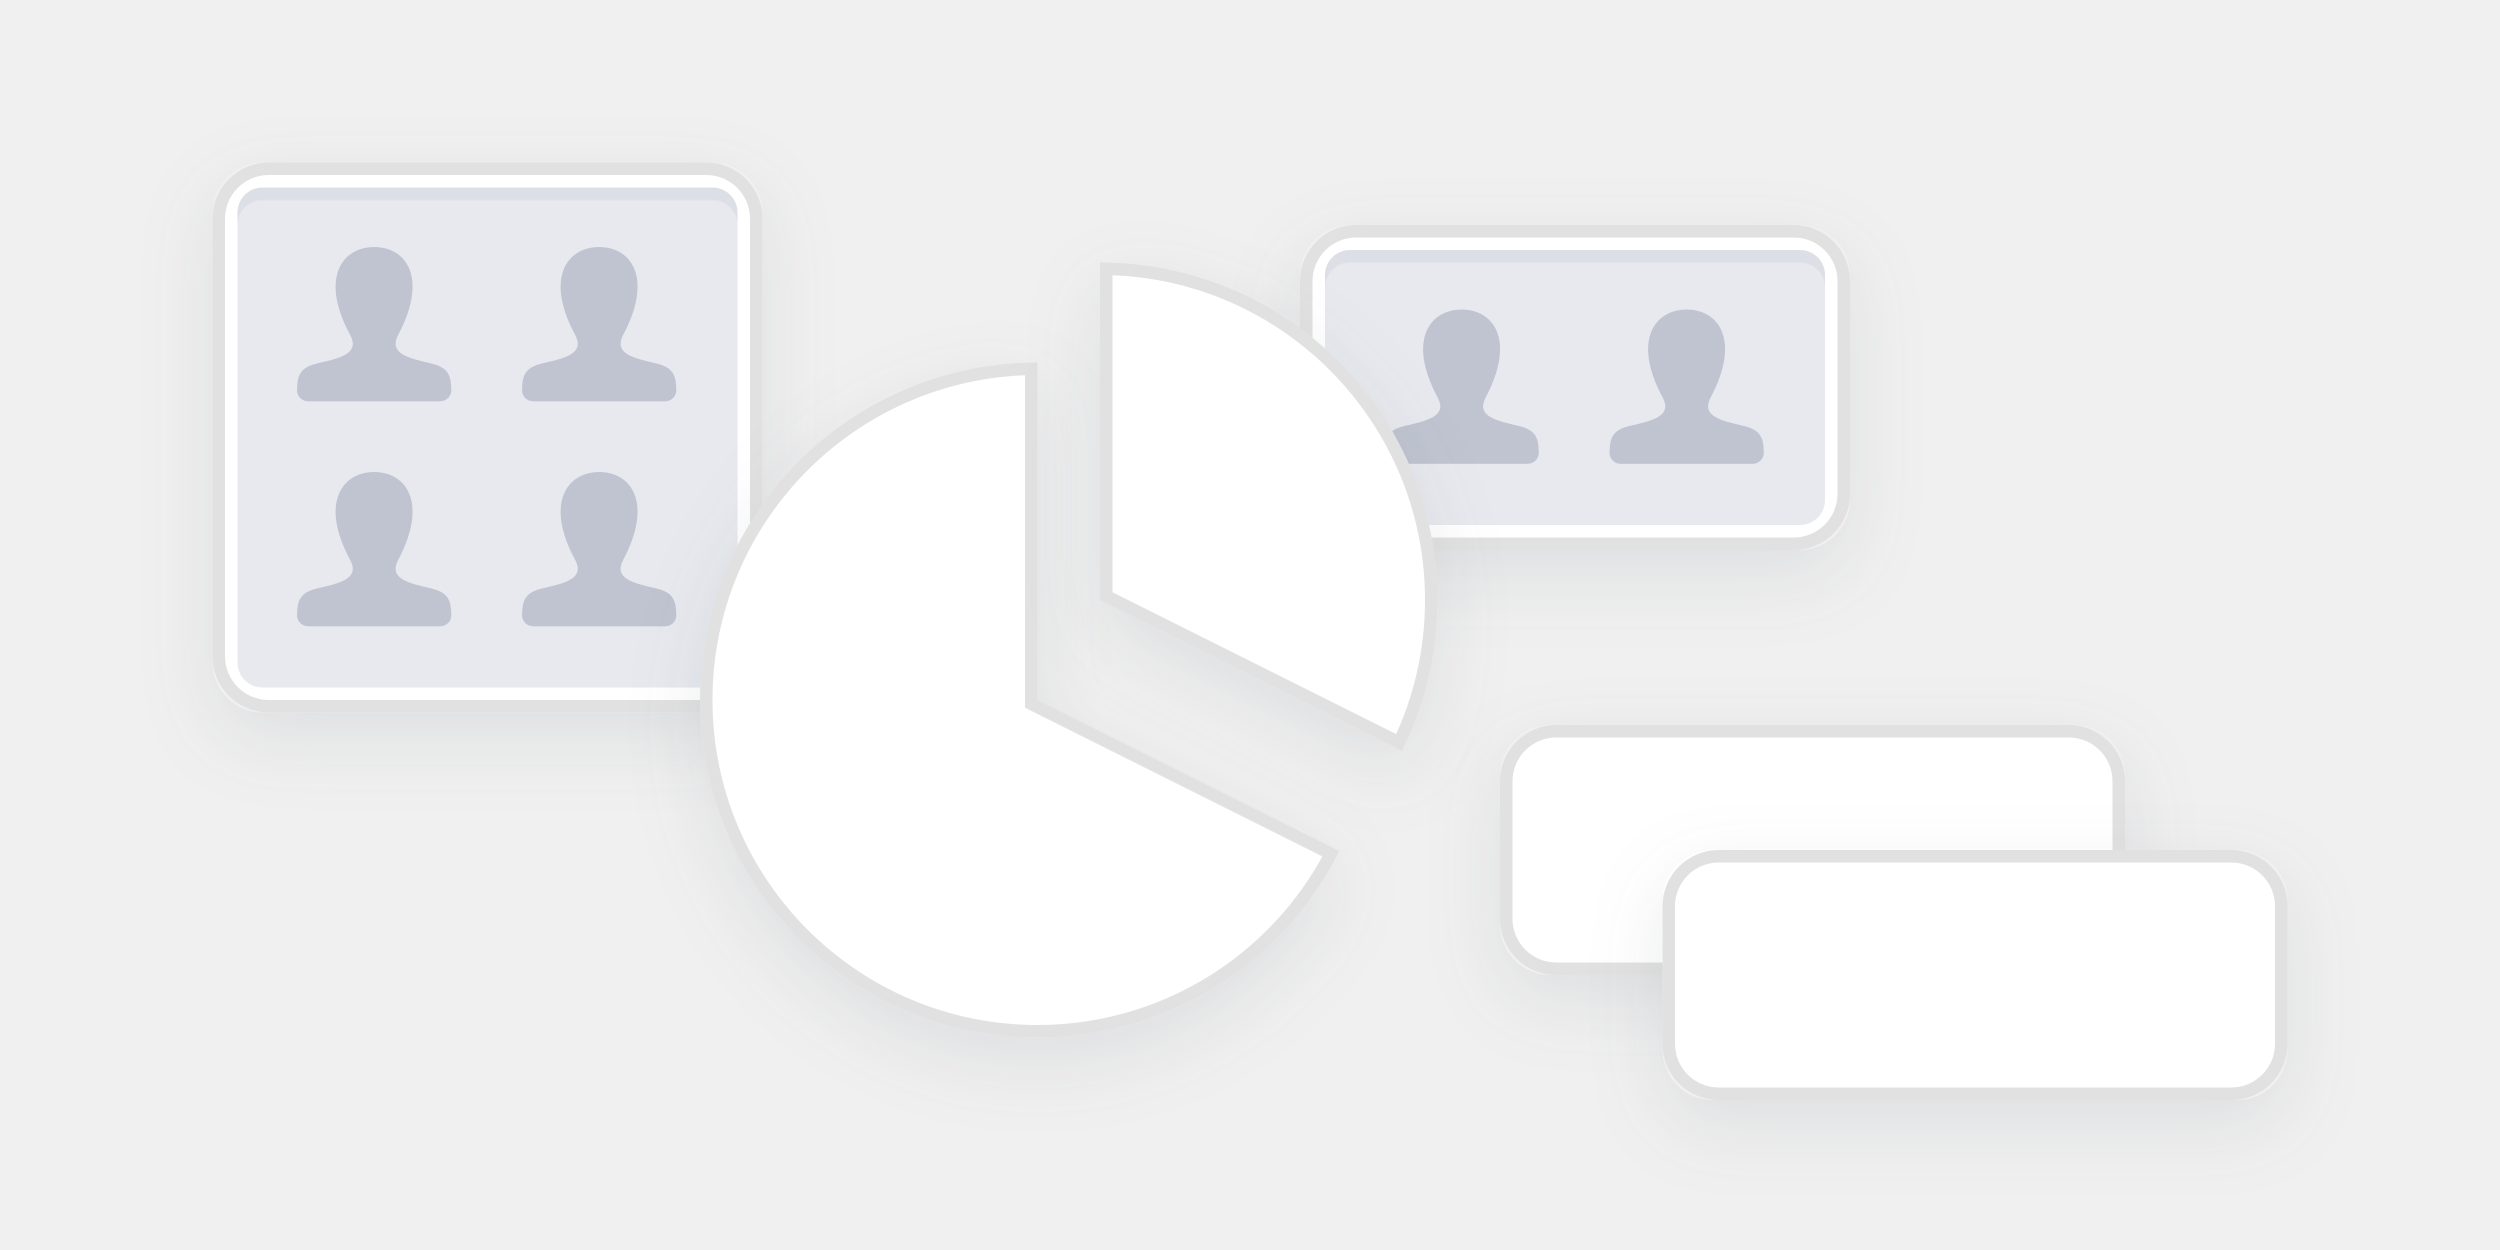
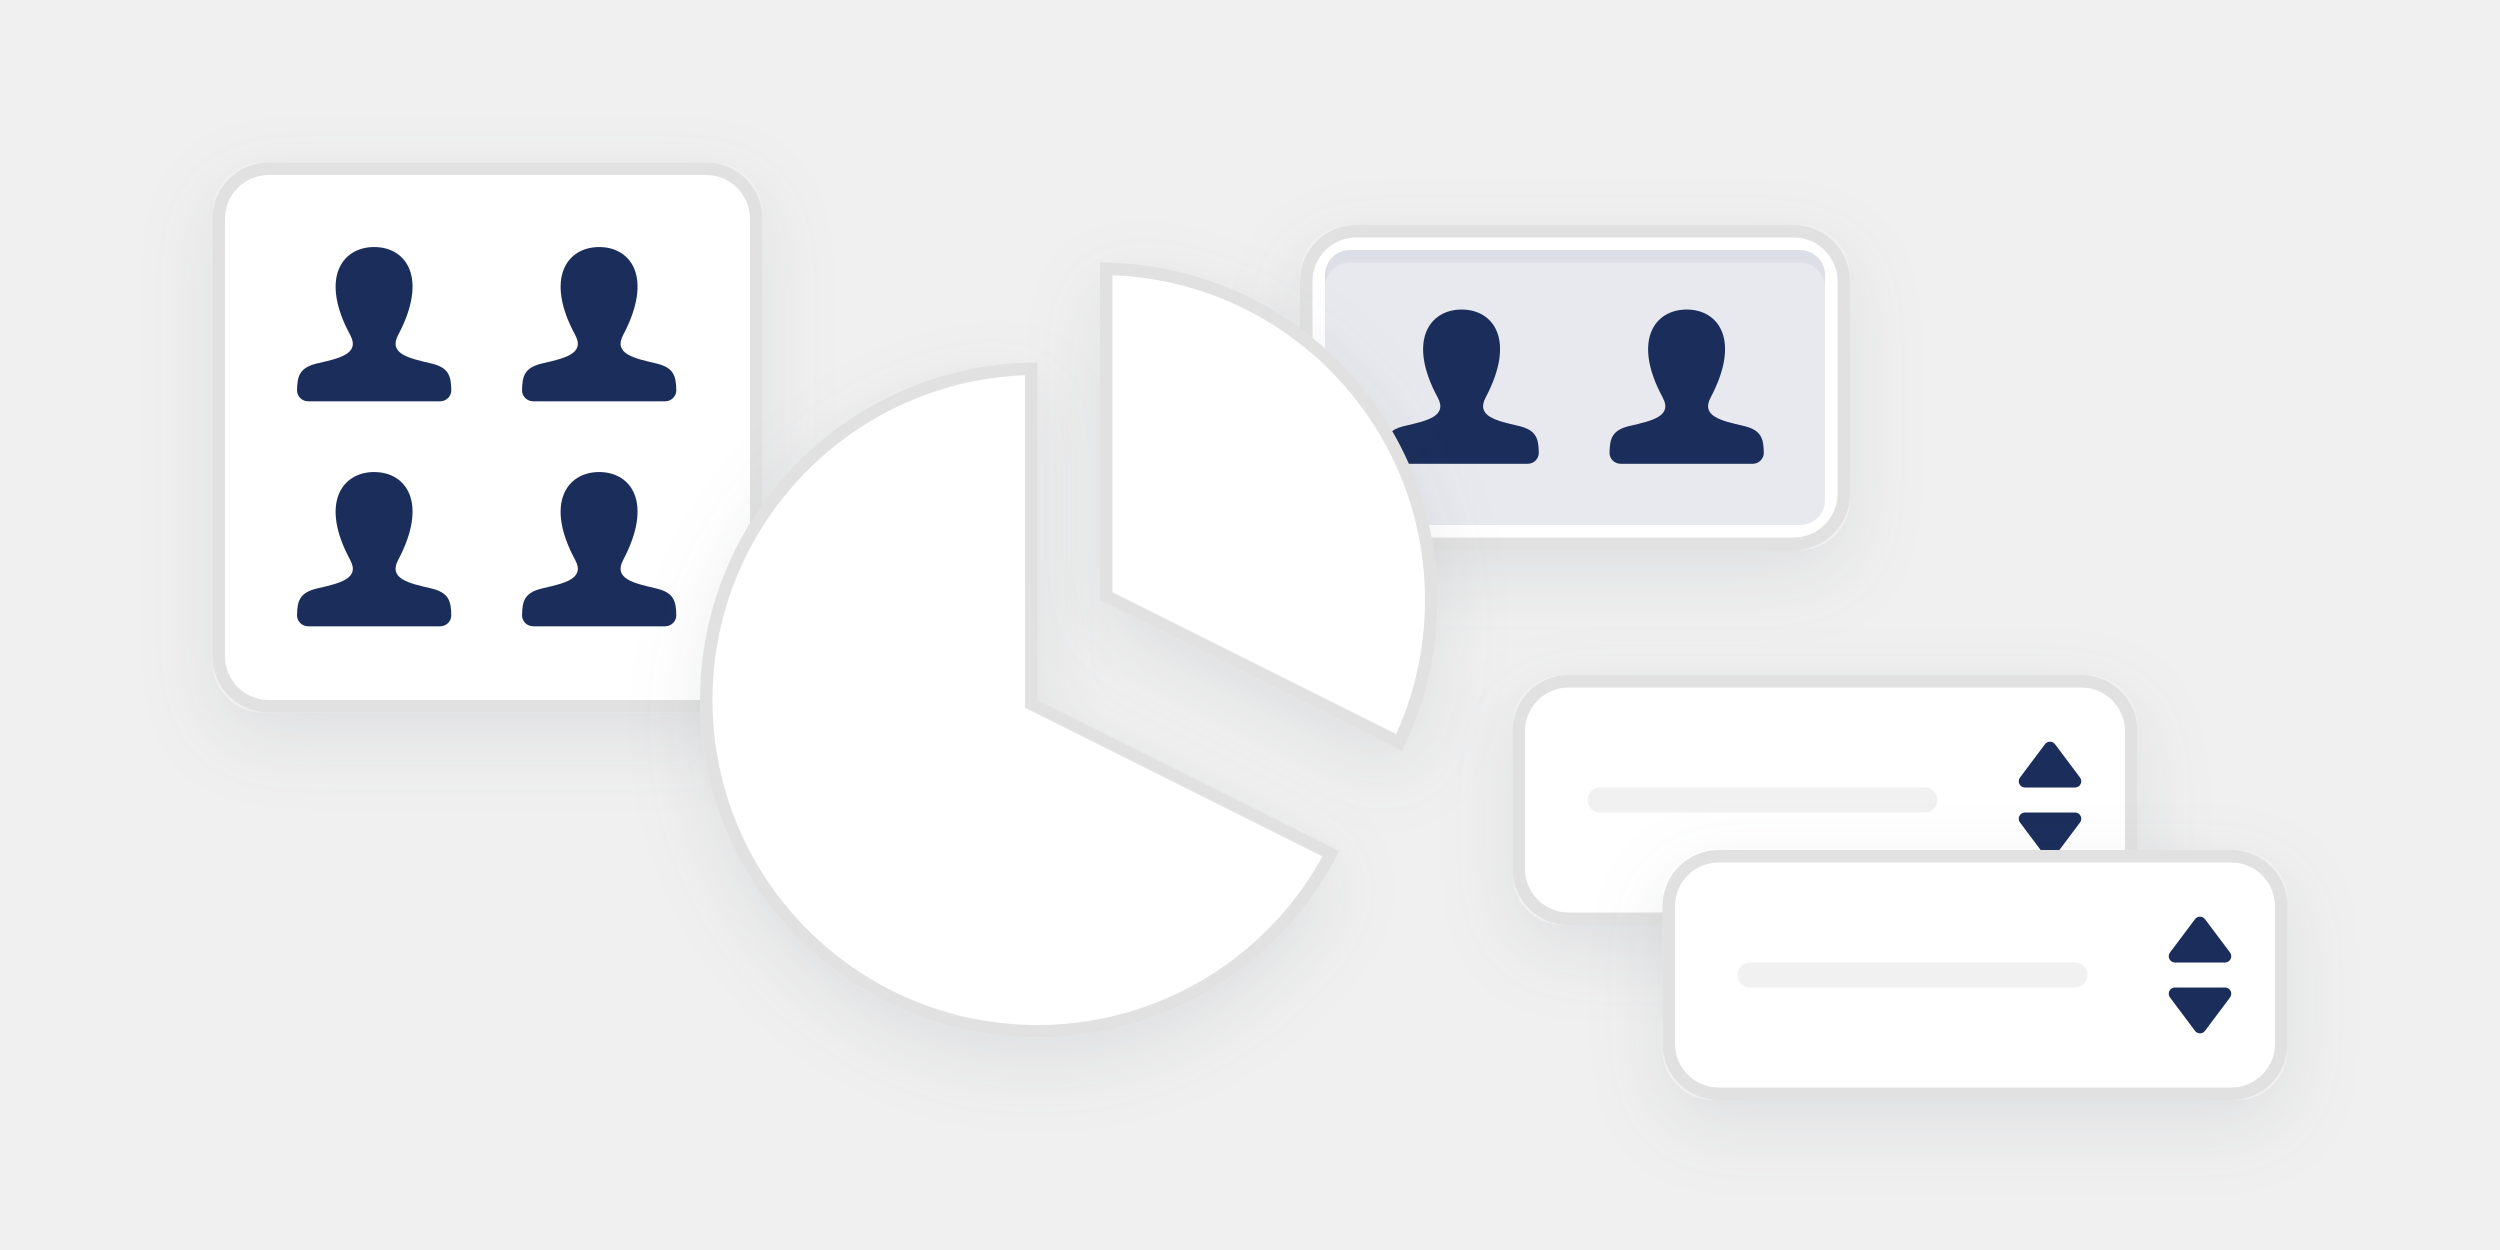
<svg xmlns="http://www.w3.org/2000/svg" xmlns:xlink="http://www.w3.org/1999/xlink" width="200" height="100" viewBox="0 0 200 100">
  <defs>
-     <rect id="segments-b" width="50" height="20" x="120" y="58" rx="4" />
-     <filter id="segments-a" width="140%" height="200%" x="-20%" y="-40%" filterUnits="objectBoundingBox">
+     <rect id="segments-b" width="44" height="26" x="0" y="0" rx="4" />
+     <filter id="segments-a" width="145.5%" height="176.9%" x="-22.7%" y="-30.8%" filterUnits="objectBoundingBox">
      <feOffset dy="2" in="SourceAlpha" result="shadowOffsetOuter1" />
      <feGaussianBlur in="shadowOffsetOuter1" result="shadowBlurOuter1" stdDeviation="3" />
      <feComposite in="shadowBlurOuter1" in2="SourceAlpha" operator="out" result="shadowBlurOuter1" />
      <feColorMatrix in="shadowBlurOuter1" values="0 0 0 0 0.22   0 0 0 0 0.259   0 0 0 0 0.329  0 0 0 0.1 0" />
    </filter>
-     <rect id="segments-d" width="44" height="26" x="0" y="0" rx="4" />
-     <filter id="segments-c" width="145.5%" height="176.9%" x="-22.7%" y="-30.8%" filterUnits="objectBoundingBox">
+     <rect id="segments-c" width="40" height="22" x="2" y="2" rx="2" />
+     <filter id="segments-d" width="102.5%" height="104.5%" x="-1.2%" y="-2.3%" filterUnits="objectBoundingBox">
+       <feOffset dy="1" in="SourceAlpha" result="shadowOffsetInner1" />
+       <feComposite in="shadowOffsetInner1" in2="SourceAlpha" k2="-1" k3="1" operator="arithmetic" result="shadowInnerInner1" />
+       <feColorMatrix in="shadowInnerInner1" values="0 0 0 0 0.22   0 0 0 0 0.259   0 0 0 0 0.329  0 0 0 0.059 0" />
+     </filter>
+     <rect id="segments-f" width="44" height="44" x="0" y="0" rx="4" />
+     <filter id="segments-e" width="145.5%" height="145.5%" x="-22.7%" y="-18.2%" filterUnits="objectBoundingBox">
      <feOffset dy="2" in="SourceAlpha" result="shadowOffsetOuter1" />
      <feGaussianBlur in="shadowOffsetOuter1" result="shadowBlurOuter1" stdDeviation="3" />
      <feComposite in="shadowBlurOuter1" in2="SourceAlpha" operator="out" result="shadowBlurOuter1" />
      <feColorMatrix in="shadowBlurOuter1" values="0 0 0 0 0.22   0 0 0 0 0.259   0 0 0 0 0.329  0 0 0 0.1 0" />
    </filter>
-     <rect id="segments-e" width="40" height="22" x="2" y="2" rx="2" />
-     <filter id="segments-f" width="102.5%" height="104.5%" x="-1.2%" y="-2.3%" filterUnits="objectBoundingBox">
-       <feOffset dy="1" in="SourceAlpha" result="shadowOffsetInner1" />
-       <feComposite in="shadowOffsetInner1" in2="SourceAlpha" k2="-1" k3="1" operator="arithmetic" result="shadowInnerInner1" />
-       <feColorMatrix in="shadowInnerInner1" values="0 0 0 0 0.22   0 0 0 0 0.259   0 0 0 0 0.329  0 0 0 0.059 0" />
-     </filter>
-     <rect id="segments-h" width="44" height="44" x="0" y="0" rx="4" />
-     <filter id="segments-g" width="145.5%" height="145.5%" x="-22.7%" y="-18.2%" filterUnits="objectBoundingBox">
+     <rect id="segments-h" width="50" height="20" x="0" y="0" rx="4" />
+     <filter id="segments-g" width="140%" height="200%" x="-20%" y="-40%" filterUnits="objectBoundingBox">
      <feOffset dy="2" in="SourceAlpha" result="shadowOffsetOuter1" />
      <feGaussianBlur in="shadowOffsetOuter1" result="shadowBlurOuter1" stdDeviation="3" />
      <feComposite in="shadowBlurOuter1" in2="SourceAlpha" operator="out" result="shadowBlurOuter1" />
      <feColorMatrix in="shadowBlurOuter1" values="0 0 0 0 0.22   0 0 0 0 0.259   0 0 0 0 0.329  0 0 0 0.1 0" />
    </filter>
-     <rect id="segments-i" width="40" height="40" x="2" y="2" rx="2" />
-     <filter id="segments-j" width="102.5%" height="102.5%" x="-1.2%" y="-1.2%" filterUnits="objectBoundingBox">
-       <feOffset dy="1" in="SourceAlpha" result="shadowOffsetInner1" />
-       <feComposite in="shadowOffsetInner1" in2="SourceAlpha" k2="-1" k3="1" operator="arithmetic" result="shadowInnerInner1" />
-       <feColorMatrix in="shadowInnerInner1" values="0 0 0 0 0.22   0 0 0 0 0.259   0 0 0 0 0.329  0 0 0 0.059 0" />
-     </filter>
-     <rect id="segments-l" width="50" height="20" x="133" y="68" rx="4" />
-     <filter id="segments-k" width="140%" height="200%" x="-20%" y="-40%" filterUnits="objectBoundingBox">
+     <rect id="segments-j" width="50" height="20" x="0" y="0" rx="4" />
+     <filter id="segments-i" width="140%" height="200%" x="-20%" y="-40%" filterUnits="objectBoundingBox">
      <feOffset dy="2" in="SourceAlpha" result="shadowOffsetOuter1" />
      <feGaussianBlur in="shadowOffsetOuter1" result="shadowBlurOuter1" stdDeviation="3" />
      <feComposite in="shadowBlurOuter1" in2="SourceAlpha" operator="out" result="shadowBlurOuter1" />
      <feColorMatrix in="shadowBlurOuter1" values="0 0 0 0 0.22   0 0 0 0 0.259   0 0 0 0 0.329  0 0 0 0.1 0" />
    </filter>
-     <path id="segments-n" d="M27,8 L27,35 L51.155,47.078 C46.722,55.926 37.57,62 27,62 C12.088,62 0,49.912 0,35 C0,20.088 12.088,8 27,8 L27,8 Z" />
-     <filter id="segments-m" width="139.1%" height="137%" x="-19.5%" y="-14.8%" filterUnits="objectBoundingBox">
+     <path id="segments-l" d="M27,8 L27,35 L51.155,47.078 C46.722,55.926 37.57,62 27,62 C12.088,62 0,49.912 0,35 C0,20.088 12.088,8 27,8 L27,8 Z" />
+     <filter id="segments-k" width="139.1%" height="137%" x="-19.5%" y="-14.8%" filterUnits="objectBoundingBox">
      <feOffset dy="2" in="SourceAlpha" result="shadowOffsetOuter1" />
      <feGaussianBlur in="shadowOffsetOuter1" result="shadowBlurOuter1" stdDeviation="3" />
      <feComposite in="shadowBlurOuter1" in2="SourceAlpha" operator="out" result="shadowBlurOuter1" />
      <feColorMatrix in="shadowBlurOuter1" values="0 0 0 0 0.22   0 0 0 0 0.259   0 0 0 0 0.329  0 0 0 0.1 0" />
    </filter>
-     <path id="segments-p" d="M32,0 C46.912,0 59,12.088 59,27 C59,31.342 57.975,35.444 56.155,39.078 L32,27 Z" />
-     <filter id="segments-o" width="174.1%" height="151.2%" x="-37%" y="-20.5%" filterUnits="objectBoundingBox">
+     <path id="segments-n" d="M32,0 C46.912,0 59,12.088 59,27 C59,31.342 57.975,35.444 56.155,39.078 L32,27 Z" />
+     <filter id="segments-m" width="174.1%" height="151.2%" x="-37%" y="-20.5%" filterUnits="objectBoundingBox">
      <feOffset dy="2" in="SourceAlpha" result="shadowOffsetOuter1" />
      <feGaussianBlur in="shadowOffsetOuter1" result="shadowBlurOuter1" stdDeviation="3" />
      <feComposite in="shadowBlurOuter1" in2="SourceAlpha" operator="out" result="shadowBlurOuter1" />
      <feColorMatrix in="shadowBlurOuter1" values="0 0 0 0 0.22   0 0 0 0 0.259   0 0 0 0 0.329  0 0 0 0.1 0" />
    </filter>
  </defs>
-   <g fill="none" fill-rule="evenodd">
-     <use fill="#000" filter="url(#segments-a)" xlink:href="#segments-b" />
-     <rect width="49" height="19" x="120.5" y="58.5" fill="#FFF" stroke="#E1E1E1" stroke-linejoin="square" rx="4" />
-     <g transform="translate(104 18)">
-       <use fill="#000" filter="url(#segments-c)" xlink:href="#segments-d" />
+   <g fill="none" fill-rule="evenodd" transform="translate(17 13)">
+     <g transform="translate(87 5)">
+       <use fill="#000" filter="url(#segments-a)" xlink:href="#segments-b" />
      <rect width="43" height="25" x=".5" y=".5" fill="#FFF" stroke="#E1E1E1" stroke-linejoin="square" rx="4" />
-       <use fill="#1B2E5B" fill-opacity=".102" xlink:href="#segments-e" />
-       <use fill="#000" filter="url(#segments-f)" xlink:href="#segments-e" />
-       <path fill="#1B2E5B" fill-opacity=".196" d="M12.472,11.068 C10.703,10.659 9.056,10.301 9.854,8.796 C12.281,4.213 10.497,1.763 7.934,1.763 C5.319,1.763 3.58,4.308 6.014,8.796 C6.835,10.311 5.127,10.668 3.396,11.069 C1.965,11.399 1.781,12.074 1.763,13.216 C1.755,13.706 2.161,14.104 2.651,14.104 L13.215,14.104 C13.706,14.104 14.111,13.705 14.104,13.216 C14.086,12.073 13.902,11.398 12.472,11.068 L12.472,11.068 Z" transform="translate(5 5)" />
-       <path fill="#1B2E5B" fill-opacity=".196" d="M12.472,11.068 C10.703,10.659 9.056,10.301 9.854,8.796 C12.281,4.213 10.497,1.763 7.934,1.763 C5.319,1.763 3.58,4.308 6.014,8.796 C6.835,10.311 5.127,10.668 3.396,11.069 C1.965,11.399 1.781,12.074 1.763,13.216 C1.755,13.706 2.161,14.104 2.651,14.104 L13.215,14.104 C13.706,14.104 14.111,13.705 14.104,13.216 C14.086,12.073 13.902,11.398 12.472,11.068 L12.472,11.068 Z" transform="translate(23 5)" />
+       <use fill="#1B2E5B" fill-opacity=".102" xlink:href="#segments-c" />
+       <use fill="#000" filter="url(#segments-d)" xlink:href="#segments-c" />
+       <path fill="#1B2E5B" d="M12.472,11.068 C10.703,10.659 9.056,10.301 9.854,8.796 C12.281,4.213 10.497,1.763 7.934,1.763 C5.319,1.763 3.58,4.308 6.014,8.796 C6.835,10.311 5.127,10.668 3.396,11.069 C1.965,11.399 1.781,12.074 1.763,13.216 C1.755,13.706 2.161,14.104 2.651,14.104 L13.215,14.104 C13.706,14.104 14.111,13.705 14.104,13.216 C14.086,12.073 13.902,11.398 12.472,11.068 L12.472,11.068 Z" transform="translate(5 5)" />
+       <path fill="#1B2E5B" d="M12.472,11.068 C10.703,10.659 9.056,10.301 9.854,8.796 C12.281,4.213 10.497,1.763 7.934,1.763 C5.319,1.763 3.58,4.308 6.014,8.796 C6.835,10.311 5.127,10.668 3.396,11.069 C1.965,11.399 1.781,12.074 1.763,13.216 C1.755,13.706 2.161,14.104 2.651,14.104 L13.215,14.104 C13.706,14.104 14.111,13.705 14.104,13.216 C14.086,12.073 13.902,11.398 12.472,11.068 L12.472,11.068 Z" transform="translate(23 5)" />
    </g>
-     <g transform="translate(17 13)">
+     <use fill="#000" filter="url(#segments-e)" xlink:href="#segments-f" />
+     <rect width="43" height="43" x=".5" y=".5" fill="#FFF" stroke="#E1E1E1" stroke-linejoin="square" rx="4" />
+     <path fill="#1B2E5B" d="M12.472,11.068 C10.703,10.659 9.056,10.301 9.854,8.796 C12.281,4.213 10.497,1.763 7.934,1.763 C5.319,1.763 3.58,4.308 6.014,8.796 C6.835,10.311 5.127,10.668 3.396,11.069 C1.965,11.399 1.781,12.074 1.763,13.216 C1.755,13.706 2.161,14.104 2.651,14.104 L13.215,14.104 C13.706,14.104 14.111,13.705 14.104,13.216 C14.086,12.073 13.902,11.398 12.472,11.068 L12.472,11.068 Z" transform="translate(5 5)" />
+     <path fill="#1B2E5B" d="M12.472,11.068 C10.703,10.659 9.056,10.301 9.854,8.796 C12.281,4.213 10.497,1.763 7.934,1.763 C5.319,1.763 3.58,4.308 6.014,8.796 C6.835,10.311 5.127,10.668 3.396,11.069 C1.965,11.399 1.781,12.074 1.763,13.216 C1.755,13.706 2.161,14.104 2.651,14.104 L13.215,14.104 C13.706,14.104 14.111,13.705 14.104,13.216 C14.086,12.073 13.902,11.398 12.472,11.068 L12.472,11.068 Z" transform="translate(23 5)" />
+     <path fill="#1B2E5B" d="M12.472,11.068 C10.703,10.659 9.056,10.301 9.854,8.796 C12.281,4.213 10.497,1.763 7.934,1.763 C5.319,1.763 3.58,4.308 6.014,8.796 C6.835,10.311 5.127,10.668 3.396,11.069 C1.965,11.399 1.781,12.074 1.763,13.216 C1.755,13.706 2.161,14.104 2.651,14.104 L13.215,14.104 C13.706,14.104 14.111,13.705 14.104,13.216 C14.086,12.073 13.902,11.398 12.472,11.068 L12.472,11.068 Z" transform="translate(23 23)" />
+     <path fill="#1B2E5B" d="M12.472,11.068 C10.703,10.659 9.056,10.301 9.854,8.796 C12.281,4.213 10.497,1.763 7.934,1.763 C5.319,1.763 3.58,4.308 6.014,8.796 C6.835,10.311 5.127,10.668 3.396,11.069 C1.965,11.399 1.781,12.074 1.763,13.216 C1.755,13.706 2.161,14.104 2.651,14.104 L13.215,14.104 C13.706,14.104 14.111,13.705 14.104,13.216 C14.086,12.073 13.902,11.398 12.472,11.068 L12.472,11.068 Z" transform="translate(5 23)" />
+     <g transform="translate(104 41)">
      <use fill="#000" filter="url(#segments-g)" xlink:href="#segments-h" />
-       <rect width="43" height="43" x=".5" y=".5" fill="#FFF" stroke="#E1E1E1" stroke-linejoin="square" rx="4" />
-       <use fill="#1B2E5B" fill-opacity=".102" xlink:href="#segments-i" />
-       <use fill="#000" filter="url(#segments-j)" xlink:href="#segments-i" />
-       <path fill="#1B2E5B" fill-opacity=".196" d="M12.472,11.068 C10.703,10.659 9.056,10.301 9.854,8.796 C12.281,4.213 10.497,1.763 7.934,1.763 C5.319,1.763 3.58,4.308 6.014,8.796 C6.835,10.311 5.127,10.668 3.396,11.069 C1.965,11.399 1.781,12.074 1.763,13.216 C1.755,13.706 2.161,14.104 2.651,14.104 L13.215,14.104 C13.706,14.104 14.111,13.705 14.104,13.216 C14.086,12.073 13.902,11.398 12.472,11.068 L12.472,11.068 Z" transform="translate(5 5)" />
-       <path fill="#1B2E5B" fill-opacity=".196" d="M12.472,11.068 C10.703,10.659 9.056,10.301 9.854,8.796 C12.281,4.213 10.497,1.763 7.934,1.763 C5.319,1.763 3.58,4.308 6.014,8.796 C6.835,10.311 5.127,10.668 3.396,11.069 C1.965,11.399 1.781,12.074 1.763,13.216 C1.755,13.706 2.161,14.104 2.651,14.104 L13.215,14.104 C13.706,14.104 14.111,13.705 14.104,13.216 C14.086,12.073 13.902,11.398 12.472,11.068 L12.472,11.068 Z" transform="translate(23 5)" />
-       <path fill="#1B2E5B" fill-opacity=".196" d="M12.472,11.068 C10.703,10.659 9.056,10.301 9.854,8.796 C12.281,4.213 10.497,1.763 7.934,1.763 C5.319,1.763 3.58,4.308 6.014,8.796 C6.835,10.311 5.127,10.668 3.396,11.069 C1.965,11.399 1.781,12.074 1.763,13.216 C1.755,13.706 2.161,14.104 2.651,14.104 L13.215,14.104 C13.706,14.104 14.111,13.705 14.104,13.216 C14.086,12.073 13.902,11.398 12.472,11.068 L12.472,11.068 Z" transform="translate(23 23)" />
-       <path fill="#1B2E5B" fill-opacity=".196" d="M12.472,11.068 C10.703,10.659 9.056,10.301 9.854,8.796 C12.281,4.213 10.497,1.763 7.934,1.763 C5.319,1.763 3.58,4.308 6.014,8.796 C6.835,10.311 5.127,10.668 3.396,11.069 C1.965,11.399 1.781,12.074 1.763,13.216 C1.755,13.706 2.161,14.104 2.651,14.104 L13.215,14.104 C13.706,14.104 14.111,13.705 14.104,13.216 C14.086,12.073 13.902,11.398 12.472,11.068 L12.472,11.068 Z" transform="translate(5 23)" />
+       <rect width="49" height="19" x=".5" y=".5" fill="#FFF" stroke="#E1E1E1" stroke-linejoin="square" rx="4" />
+       <rect width="28" height="2" x="6" y="9" fill="#F1F1F1" rx="1" />
+       <path fill="#1B2E5B" d="M43.4,5.533 L45.4,8.2 C45.566,8.421 45.521,8.734 45.3,8.9 C45.213,8.965 45.108,9 45,9 L41,9 C40.724,9 40.5,8.776 40.5,8.5 C40.5,8.392 40.535,8.287 40.6,8.2 L42.6,5.533 C42.766,5.312 43.079,5.268 43.3,5.433 C43.338,5.462 43.372,5.495 43.4,5.533 Z" />
+       <path fill="#1B2E5B" d="M43.4,11.533 L45.4,14.2 C45.566,14.421 45.521,14.734 45.3,14.9 C45.213,14.965 45.108,15 45,15 L41,15 C40.724,15 40.5,14.776 40.5,14.5 C40.5,14.392 40.535,14.287 40.6,14.2 L42.6,11.533 C42.766,11.312 43.079,11.268 43.3,11.433 C43.338,11.462 43.372,11.495 43.4,11.533 Z" transform="matrix(1 0 0 -1 0 26)" />
    </g>
-     <use fill="#000" filter="url(#segments-k)" xlink:href="#segments-l" />
-     <rect width="49" height="19" x="133.5" y="68.5" fill="#FFF" stroke="#E1E1E1" stroke-linejoin="square" rx="4" />
-     <g transform="translate(56 21)">
+     <g transform="translate(116 55)">
+       <use fill="#000" filter="url(#segments-i)" xlink:href="#segments-j" />
+       <rect width="49" height="19" x=".5" y=".5" fill="#FFF" stroke="#E1E1E1" stroke-linejoin="square" rx="4" />
+       <rect width="28" height="2" x="6" y="9" fill="#F1F1F1" rx="1" />
+       <path fill="#1B2E5B" d="M43.4,5.533 L45.4,8.2 C45.566,8.421 45.521,8.734 45.3,8.9 C45.213,8.965 45.108,9 45,9 L41,9 C40.724,9 40.5,8.776 40.5,8.5 C40.5,8.392 40.535,8.287 40.6,8.2 L42.6,5.533 C42.766,5.312 43.079,5.268 43.3,5.433 C43.338,5.462 43.372,5.495 43.4,5.533 Z" />
+       <path fill="#1B2E5B" d="M43.4,11.533 L45.4,14.2 C45.566,14.421 45.521,14.734 45.3,14.9 C45.213,14.965 45.108,15 45,15 L41,15 C40.724,15 40.5,14.776 40.5,14.5 C40.5,14.392 40.535,14.287 40.6,14.2 L42.6,11.533 C42.766,11.312 43.079,11.268 43.3,11.433 C43.338,11.462 43.372,11.495 43.4,11.533 Z" transform="matrix(1 0 0 -1 0 26)" />
+     </g>
+     <g transform="translate(39 8)">
+       <use fill="#000" filter="url(#segments-k)" xlink:href="#segments-l" />
+       <path fill="#FFF" stroke="#E1E1E1" stroke-linejoin="square" d="M26.5,8.505 C12.095,8.771 0.5,20.531 0.5,35 C0.5,49.636 12.364,61.5 27,61.5 C36.967,61.5 45.941,55.948 50.479,47.299 L26.5,35.309 L26.5,8.505 Z" />
      <use fill="#000" filter="url(#segments-m)" xlink:href="#segments-n" />
-       <path fill="#FFF" stroke="#E1E1E1" stroke-linejoin="square" d="M26.5,8.505 C12.095,8.771 0.5,20.531 0.5,35 C0.5,49.636 12.364,61.5 27,61.5 C36.967,61.5 45.941,55.948 50.479,47.299 L26.5,35.309 L26.5,8.505 Z" />
-       <use fill="#000" filter="url(#segments-o)" xlink:href="#segments-p" />
      <path fill="#FFF" stroke="#E1E1E1" stroke-linejoin="square" d="M32.5,0.505 L32.5,26.691 L55.927,38.405 C57.612,34.876 58.5,31.002 58.5,27 C58.5,12.531 46.905,0.771 32.5,0.505 Z" />
    </g>
  </g>
</svg>
